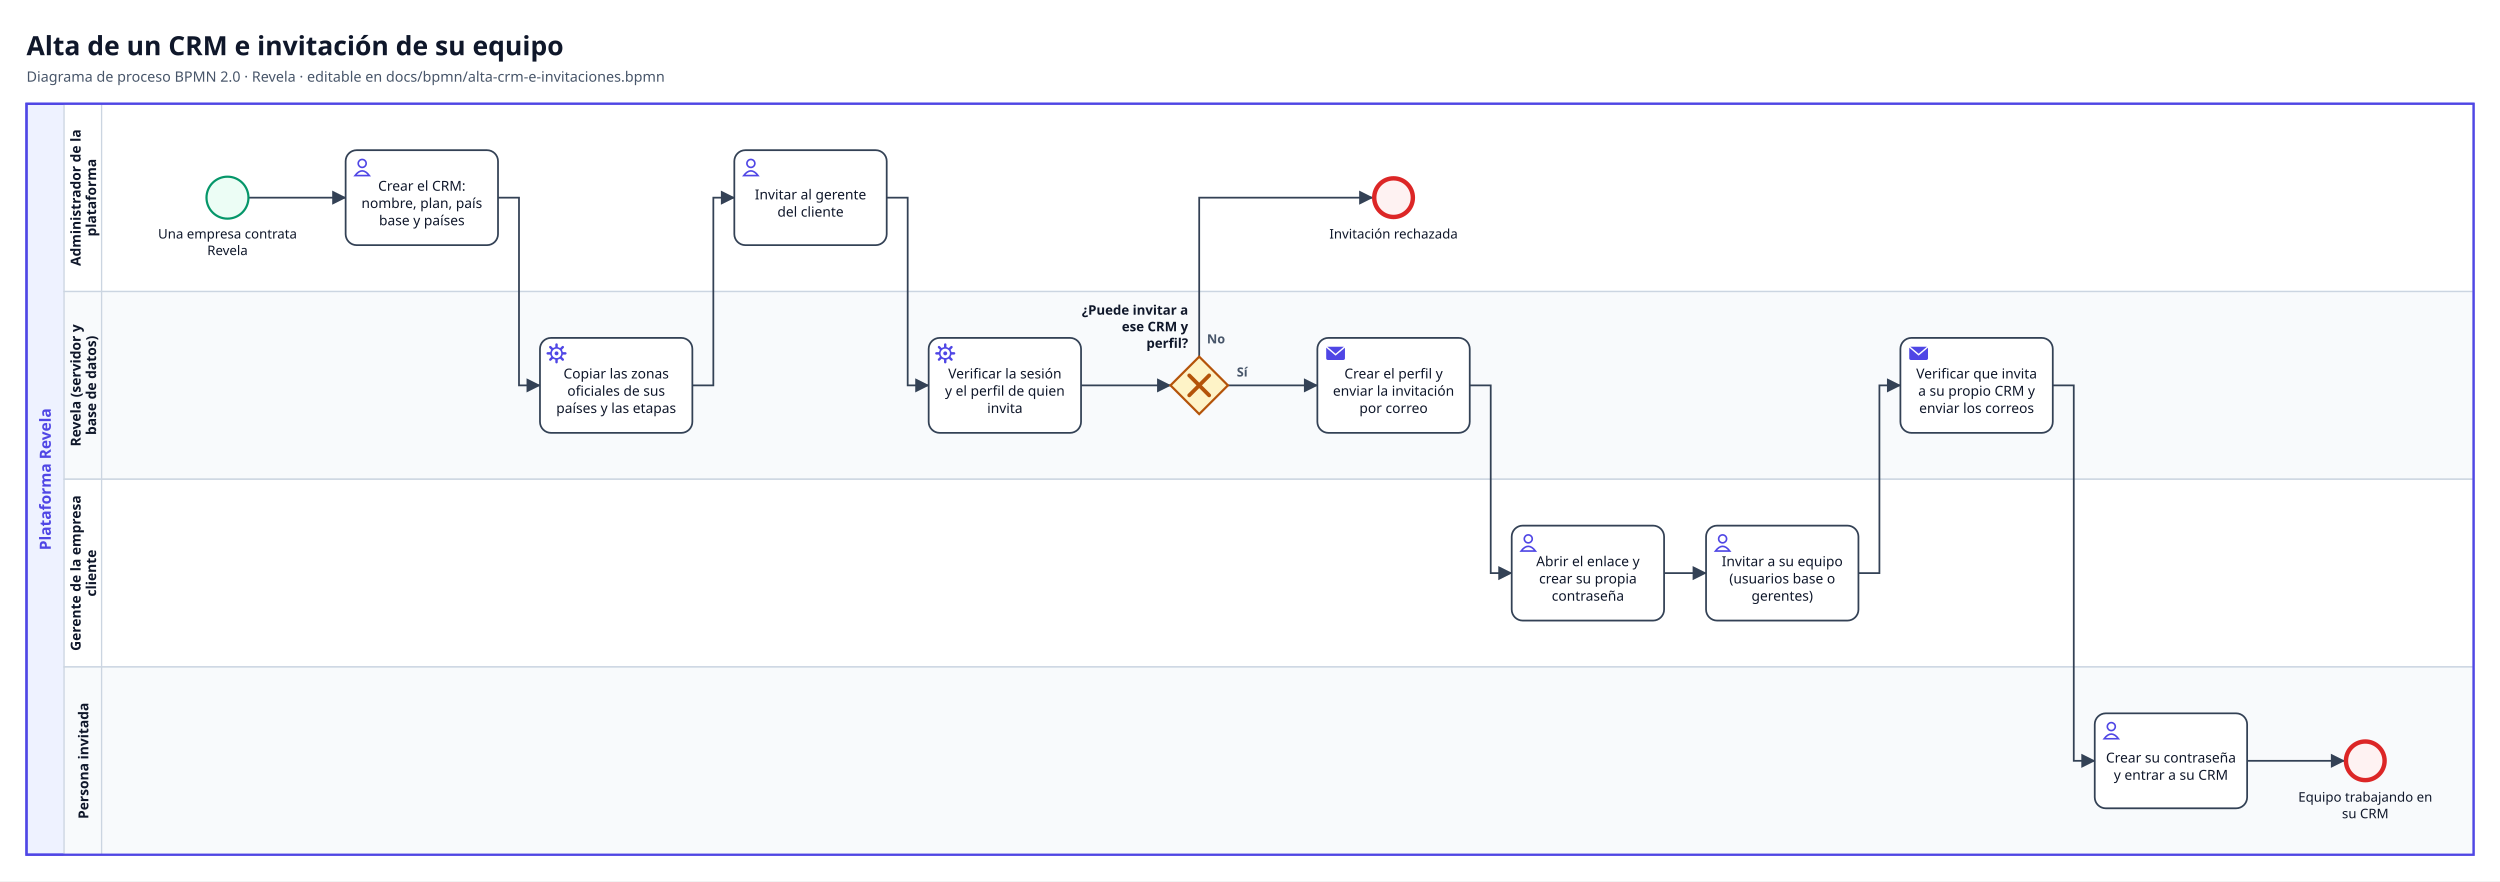
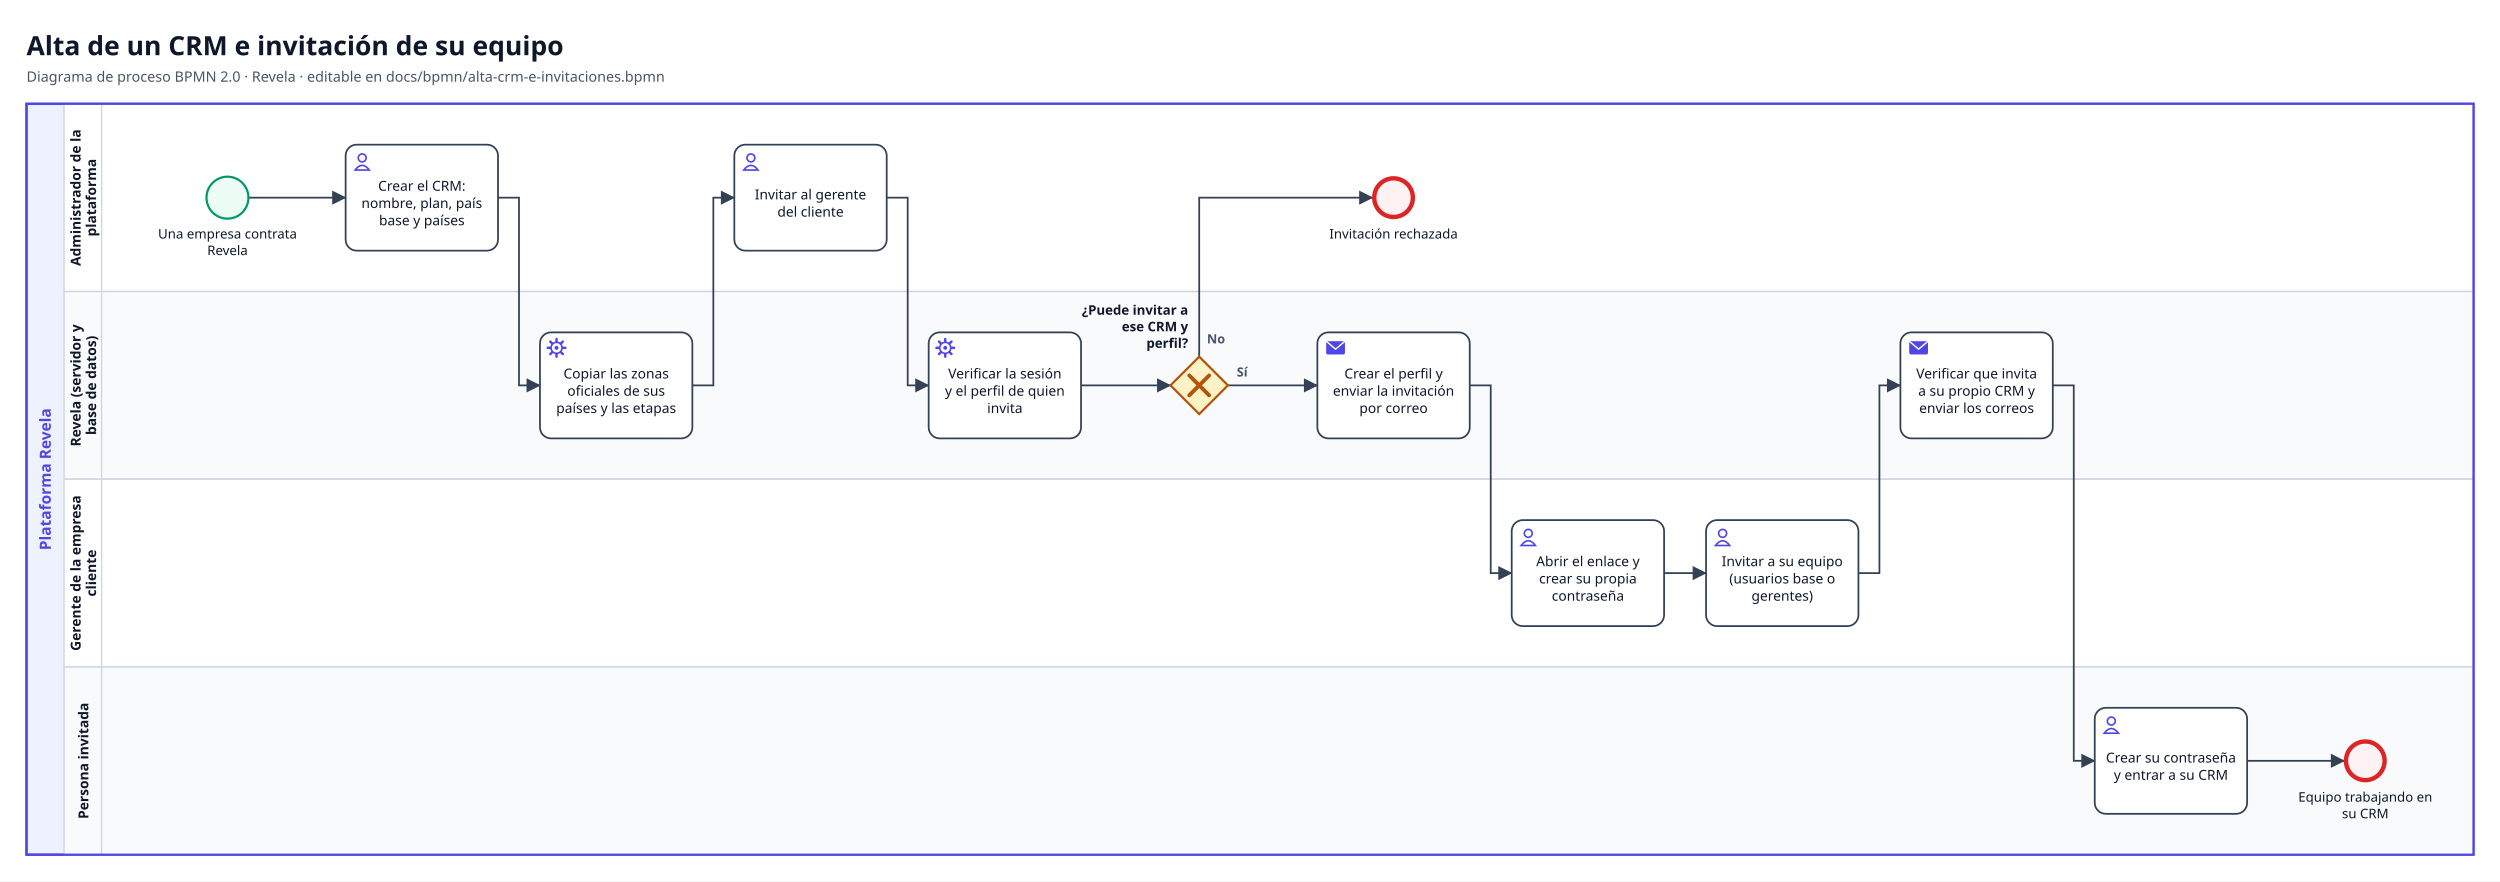
<svg xmlns="http://www.w3.org/2000/svg" width="2264" height="798" viewBox="0 0 2264 798">
  <defs>
    <marker id="flecha" viewBox="0 0 10 10" refX="9.5" refY="5" markerWidth="8" markerHeight="8" orient="auto-start-reverse">
      <path d="M 0 0 L 10 5 L 0 10 z" fill="#334155" />
    </marker>
  </defs>
  <rect width="100%" height="100%" fill="#FFFFFF" />
  <text x="24" y="50" font-size="24" font-weight="700" fill="#0F172A" text-anchor="start" font-family="'Segoe UI', system-ui, sans-serif">Alta de un CRM e invitación de su equipo</text>
  <text x="24" y="74" font-size="13" font-weight="400" fill="#475569" text-anchor="start" font-family="'Segoe UI', system-ui, sans-serif">Diagrama de proceso BPMN 2.0 · Revela · editable en docs/bpmn/alta-crm-e-invitaciones.bpmn</text>
  <rect x="24" y="94" width="2216" height="680" fill="#EEF2FF" stroke="#4F46E5" stroke-width="2" />
  <text x="46" y="434" font-size="14" font-weight="700" fill="#4F46E5" text-anchor="middle" font-family="'Segoe UI', system-ui, sans-serif" transform="rotate(-90 46 434)">Plataforma Revela</text>
  <rect x="58" y="94" width="2182" height="170" fill="#FFFFFF" stroke="#CBD5E1" stroke-width="1.2" />
  <line x1="92" y1="94" x2="92" y2="264" stroke="#CBD5E1" stroke-width="1.2" />
  <text x="73" y="179" font-size="12.5" font-weight="600" fill="#0F172A" text-anchor="middle" font-family="'Segoe UI', system-ui, sans-serif" transform="rotate(-90 73 179)">Administrador de la</text>
  <text x="87" y="179" font-size="12.5" font-weight="600" fill="#0F172A" text-anchor="middle" font-family="'Segoe UI', system-ui, sans-serif" transform="rotate(-90 87 179)">plataforma</text>
  <rect x="58" y="264" width="2182" height="170" fill="#F8FAFC" stroke="#CBD5E1" stroke-width="1.2" />
  <line x1="92" y1="264" x2="92" y2="434" stroke="#CBD5E1" stroke-width="1.2" />
  <text x="73" y="349" font-size="12.5" font-weight="600" fill="#0F172A" text-anchor="middle" font-family="'Segoe UI', system-ui, sans-serif" transform="rotate(-90 73 349)">Revela (servidor y</text>
  <text x="87" y="349" font-size="12.5" font-weight="600" fill="#0F172A" text-anchor="middle" font-family="'Segoe UI', system-ui, sans-serif" transform="rotate(-90 87 349)">base de datos)</text>
  <rect x="58" y="434" width="2182" height="170" fill="#FFFFFF" stroke="#CBD5E1" stroke-width="1.2" />
  <line x1="92" y1="434" x2="92" y2="604" stroke="#CBD5E1" stroke-width="1.2" />
  <text x="73" y="519" font-size="12.5" font-weight="600" fill="#0F172A" text-anchor="middle" font-family="'Segoe UI', system-ui, sans-serif" transform="rotate(-90 73 519)">Gerente de la empresa</text>
  <text x="87" y="519" font-size="12.5" font-weight="600" fill="#0F172A" text-anchor="middle" font-family="'Segoe UI', system-ui, sans-serif" transform="rotate(-90 87 519)">cliente</text>
  <rect x="58" y="604" width="2182" height="170" fill="#F8FAFC" stroke="#CBD5E1" stroke-width="1.2" />
  <line x1="92" y1="604" x2="92" y2="774" stroke="#CBD5E1" stroke-width="1.2" />
  <text x="80" y="689" font-size="12.5" font-weight="600" fill="#0F172A" text-anchor="middle" font-family="'Segoe UI', system-ui, sans-serif" transform="rotate(-90 80 689)">Persona invitada</text>
  <rect x="24" y="94" width="2216" height="680" fill="none" stroke="#4F46E5" stroke-width="2" />
  <path d="M 225 179 L 313 179" fill="none" stroke="#334155" stroke-width="1.6" marker-end="url(#flecha)" />
  <path d="M 451 179 L 470 179 L 470 349 L 489 349" fill="none" stroke="#334155" stroke-width="1.6" marker-end="url(#flecha)" />
  <path d="M 627 349 L 646 349 L 646 179 L 665 179" fill="none" stroke="#334155" stroke-width="1.6" marker-end="url(#flecha)" />
  <path d="M 803 179 L 822 179 L 822 349 L 841 349" fill="none" stroke="#334155" stroke-width="1.6" marker-end="url(#flecha)" />
  <path d="M 979 349 L 1060 349" fill="none" stroke="#334155" stroke-width="1.6" marker-end="url(#flecha)" />
  <path d="M 1086 323 L 1086 179 L 1243 179" fill="none" stroke="#334155" stroke-width="1.6" marker-end="url(#flecha)" />
  <text x="1093" y="311" font-size="11.5" font-weight="600" fill="#475569" text-anchor="start" font-family="'Segoe UI', system-ui, sans-serif">No</text>
  <path d="M 1112 349 L 1193 349" fill="none" stroke="#334155" stroke-width="1.6" marker-end="url(#flecha)" />
  <text x="1120" y="341" font-size="11.5" font-weight="600" fill="#475569" text-anchor="start" font-family="'Segoe UI', system-ui, sans-serif">Sí</text>
  <path d="M 1331 349 L 1350 349 L 1350 519 L 1369 519" fill="none" stroke="#334155" stroke-width="1.6" marker-end="url(#flecha)" />
  <path d="M 1507 519 L 1545 519" fill="none" stroke="#334155" stroke-width="1.6" marker-end="url(#flecha)" />
  <path d="M 1683 519 L 1702 519 L 1702 349 L 1721 349" fill="none" stroke="#334155" stroke-width="1.6" marker-end="url(#flecha)" />
  <path d="M 1859 349 L 1878 349 L 1878 689 L 1897 689" fill="none" stroke="#334155" stroke-width="1.6" marker-end="url(#flecha)" />
  <path d="M 2035 689 L 2123 689" fill="none" stroke="#334155" stroke-width="1.6" marker-end="url(#flecha)" />
  <circle cx="206" cy="179" r="19" fill="#ECFDF5" stroke="#059669" stroke-width="2" />
  <text x="206" y="216" font-size="12" font-weight="400" fill="#0F172A" text-anchor="middle" font-family="'Segoe UI', system-ui, sans-serif">Una empresa contrata</text>
  <text x="206" y="231" font-size="12" font-weight="400" fill="#0F172A" text-anchor="middle" font-family="'Segoe UI', system-ui, sans-serif">Revela</text>
-   <rect x="313" y="136" width="138" height="86" rx="10" fill="#FFFFFF" stroke="#334155" stroke-width="1.6" />
-   <circle cx="328" cy="148" r="3.6" fill="none" stroke="#4F46E5" stroke-width="1.5" />
-   <path d="M 321.5 159 Q 328 150.5 334.5 159 Z" fill="none" stroke="#4F46E5" stroke-width="1.5" />
+   <rect x="313" y="131" width="138" height="96" rx="10" fill="#FFFFFF" stroke="#334155" stroke-width="1.6" />
+   <circle cx="328" cy="143" r="3.6" fill="none" stroke="#4F46E5" stroke-width="1.5" />
+   <path d="M 321.5 154 Q 328 145.5 334.5 154 Z" fill="none" stroke="#4F46E5" stroke-width="1.5" />
  <text x="382" y="172.75" font-size="12.5" font-weight="400" fill="#0F172A" text-anchor="middle" font-family="'Segoe UI', system-ui, sans-serif">Crear el CRM:</text>
  <text x="382" y="188.375" font-size="12.5" font-weight="400" fill="#0F172A" text-anchor="middle" font-family="'Segoe UI', system-ui, sans-serif">nombre, plan, país</text>
  <text x="382" y="204" font-size="12.5" font-weight="400" fill="#0F172A" text-anchor="middle" font-family="'Segoe UI', system-ui, sans-serif">base y países</text>
-   <rect x="489" y="306" width="138" height="86" rx="10" fill="#FFFFFF" stroke="#334155" stroke-width="1.6" />
-   <line x1="509" y1="320" x2="512" y2="320" stroke="#4F46E5" stroke-width="2.2" stroke-linecap="round" />
-   <line x1="507.536" y1="323.536" x2="509.657" y2="325.657" stroke="#4F46E5" stroke-width="2.2" stroke-linecap="round" />
-   <line x1="504" y1="325" x2="504" y2="328" stroke="#4F46E5" stroke-width="2.2" stroke-linecap="round" />
-   <line x1="500.464" y1="323.536" x2="498.343" y2="325.657" stroke="#4F46E5" stroke-width="2.2" stroke-linecap="round" />
-   <line x1="499" y1="320" x2="496" y2="320" stroke="#4F46E5" stroke-width="2.2" stroke-linecap="round" />
-   <line x1="500.464" y1="316.464" x2="498.343" y2="314.343" stroke="#4F46E5" stroke-width="2.2" stroke-linecap="round" />
-   <line x1="504" y1="315" x2="504" y2="312" stroke="#4F46E5" stroke-width="2.2" stroke-linecap="round" />
-   <line x1="507.536" y1="316.464" x2="509.657" y2="314.343" stroke="#4F46E5" stroke-width="2.2" stroke-linecap="round" />
-   <circle cx="504" cy="320" r="5" fill="#FFFFFF" stroke="#4F46E5" stroke-width="1.5" />
-   <circle cx="504" cy="320" r="1.8" fill="#4F46E5" />
+   <rect x="489" y="301" width="138" height="96" rx="10" fill="#FFFFFF" stroke="#334155" stroke-width="1.6" />
+   <line x1="509" y1="315" x2="512" y2="315" stroke="#4F46E5" stroke-width="2.2" stroke-linecap="round" />
+   <line x1="507.536" y1="318.536" x2="509.657" y2="320.657" stroke="#4F46E5" stroke-width="2.2" stroke-linecap="round" />
+   <line x1="504" y1="320" x2="504" y2="323" stroke="#4F46E5" stroke-width="2.2" stroke-linecap="round" />
+   <line x1="500.464" y1="318.536" x2="498.343" y2="320.657" stroke="#4F46E5" stroke-width="2.2" stroke-linecap="round" />
+   <line x1="499" y1="315" x2="496" y2="315" stroke="#4F46E5" stroke-width="2.2" stroke-linecap="round" />
+   <line x1="500.464" y1="311.464" x2="498.343" y2="309.343" stroke="#4F46E5" stroke-width="2.2" stroke-linecap="round" />
+   <line x1="504" y1="310" x2="504" y2="307" stroke="#4F46E5" stroke-width="2.2" stroke-linecap="round" />
+   <line x1="507.536" y1="311.464" x2="509.657" y2="309.343" stroke="#4F46E5" stroke-width="2.2" stroke-linecap="round" />
+   <circle cx="504" cy="315" r="5" fill="#FFFFFF" stroke="#4F46E5" stroke-width="1.5" />
+   <circle cx="504" cy="315" r="1.8" fill="#4F46E5" />
  <text x="558" y="342.75" font-size="12.5" font-weight="400" fill="#0F172A" text-anchor="middle" font-family="'Segoe UI', system-ui, sans-serif">Copiar las zonas</text>
  <text x="558" y="358.375" font-size="12.5" font-weight="400" fill="#0F172A" text-anchor="middle" font-family="'Segoe UI', system-ui, sans-serif">oficiales de sus</text>
  <text x="558" y="374" font-size="12.5" font-weight="400" fill="#0F172A" text-anchor="middle" font-family="'Segoe UI', system-ui, sans-serif">países y las etapas</text>
-   <rect x="665" y="136" width="138" height="86" rx="10" fill="#FFFFFF" stroke="#334155" stroke-width="1.6" />
-   <circle cx="680" cy="148" r="3.6" fill="none" stroke="#4F46E5" stroke-width="1.5" />
-   <path d="M 673.5 159 Q 680 150.5 686.5 159 Z" fill="none" stroke="#4F46E5" stroke-width="1.5" />
+   <rect x="665" y="131" width="138" height="96" rx="10" fill="#FFFFFF" stroke="#334155" stroke-width="1.6" />
+   <circle cx="680" cy="143" r="3.6" fill="none" stroke="#4F46E5" stroke-width="1.5" />
+   <path d="M 673.5 154 Q 680 145.5 686.5 154 Z" fill="none" stroke="#4F46E5" stroke-width="1.5" />
  <text x="734" y="180.562" font-size="12.5" font-weight="400" fill="#0F172A" text-anchor="middle" font-family="'Segoe UI', system-ui, sans-serif">Invitar al gerente</text>
  <text x="734" y="196.188" font-size="12.5" font-weight="400" fill="#0F172A" text-anchor="middle" font-family="'Segoe UI', system-ui, sans-serif">del cliente</text>
-   <rect x="841" y="306" width="138" height="86" rx="10" fill="#FFFFFF" stroke="#334155" stroke-width="1.6" />
-   <line x1="861" y1="320" x2="864" y2="320" stroke="#4F46E5" stroke-width="2.2" stroke-linecap="round" />
-   <line x1="859.536" y1="323.536" x2="861.657" y2="325.657" stroke="#4F46E5" stroke-width="2.2" stroke-linecap="round" />
-   <line x1="856" y1="325" x2="856" y2="328" stroke="#4F46E5" stroke-width="2.2" stroke-linecap="round" />
-   <line x1="852.464" y1="323.536" x2="850.343" y2="325.657" stroke="#4F46E5" stroke-width="2.2" stroke-linecap="round" />
-   <line x1="851" y1="320" x2="848" y2="320" stroke="#4F46E5" stroke-width="2.2" stroke-linecap="round" />
-   <line x1="852.464" y1="316.464" x2="850.343" y2="314.343" stroke="#4F46E5" stroke-width="2.2" stroke-linecap="round" />
-   <line x1="856" y1="315" x2="856" y2="312" stroke="#4F46E5" stroke-width="2.2" stroke-linecap="round" />
-   <line x1="859.536" y1="316.464" x2="861.657" y2="314.343" stroke="#4F46E5" stroke-width="2.2" stroke-linecap="round" />
-   <circle cx="856" cy="320" r="5" fill="#FFFFFF" stroke="#4F46E5" stroke-width="1.5" />
-   <circle cx="856" cy="320" r="1.8" fill="#4F46E5" />
+   <rect x="841" y="301" width="138" height="96" rx="10" fill="#FFFFFF" stroke="#334155" stroke-width="1.6" />
+   <line x1="861" y1="315" x2="864" y2="315" stroke="#4F46E5" stroke-width="2.2" stroke-linecap="round" />
+   <line x1="859.536" y1="318.536" x2="861.657" y2="320.657" stroke="#4F46E5" stroke-width="2.2" stroke-linecap="round" />
+   <line x1="856" y1="320" x2="856" y2="323" stroke="#4F46E5" stroke-width="2.2" stroke-linecap="round" />
+   <line x1="852.464" y1="318.536" x2="850.343" y2="320.657" stroke="#4F46E5" stroke-width="2.2" stroke-linecap="round" />
+   <line x1="851" y1="315" x2="848" y2="315" stroke="#4F46E5" stroke-width="2.2" stroke-linecap="round" />
+   <line x1="852.464" y1="311.464" x2="850.343" y2="309.343" stroke="#4F46E5" stroke-width="2.2" stroke-linecap="round" />
+   <line x1="856" y1="310" x2="856" y2="307" stroke="#4F46E5" stroke-width="2.2" stroke-linecap="round" />
+   <line x1="859.536" y1="311.464" x2="861.657" y2="309.343" stroke="#4F46E5" stroke-width="2.2" stroke-linecap="round" />
+   <circle cx="856" cy="315" r="5" fill="#FFFFFF" stroke="#4F46E5" stroke-width="1.5" />
+   <circle cx="856" cy="315" r="1.8" fill="#4F46E5" />
  <text x="910" y="342.75" font-size="12.5" font-weight="400" fill="#0F172A" text-anchor="middle" font-family="'Segoe UI', system-ui, sans-serif">Verificar la sesión</text>
  <text x="910" y="358.375" font-size="12.5" font-weight="400" fill="#0F172A" text-anchor="middle" font-family="'Segoe UI', system-ui, sans-serif">y el perfil de quien</text>
  <text x="910" y="374" font-size="12.5" font-weight="400" fill="#0F172A" text-anchor="middle" font-family="'Segoe UI', system-ui, sans-serif">invita</text>
  <path d="M 1086 323 L 1112 349 L 1086 375 L 1060 349 Z" fill="#FEF3C7" stroke="#B45309" stroke-width="2" />
  <path d="M 1077 340 L 1095 358 M 1095 340 L 1077 358" stroke="#B45309" stroke-width="3.5" stroke-linecap="round" />
  <text x="1076" y="285" font-size="12" font-weight="600" fill="#0F172A" text-anchor="end" font-family="'Segoe UI', system-ui, sans-serif">¿Puede invitar a</text>
  <text x="1076" y="300" font-size="12" font-weight="600" fill="#0F172A" text-anchor="end" font-family="'Segoe UI', system-ui, sans-serif">ese CRM y</text>
  <text x="1076" y="315" font-size="12" font-weight="600" fill="#0F172A" text-anchor="end" font-family="'Segoe UI', system-ui, sans-serif">perfil?</text>
  <circle cx="1262" cy="179" r="17.5" fill="#FEF2F2" stroke="#DC2626" stroke-width="4" />
  <text x="1262" y="216" font-size="12" font-weight="400" fill="#0F172A" text-anchor="middle" font-family="'Segoe UI', system-ui, sans-serif">Invitación rechazada</text>
-   <rect x="1193" y="306" width="138" height="86" rx="10" fill="#FFFFFF" stroke="#334155" stroke-width="1.6" />
-   <rect x="1201" y="314" width="17" height="12" rx="1.5" fill="#4F46E5" />
-   <path d="M 1201 314 L 1209.5 321.2 L 1218 314" fill="none" stroke="#FFFFFF" stroke-width="1.3" />
+   <rect x="1193" y="301" width="138" height="96" rx="10" fill="#FFFFFF" stroke="#334155" stroke-width="1.6" />
+   <rect x="1201" y="309" width="17" height="12" rx="1.5" fill="#4F46E5" />
+   <path d="M 1201 309 L 1209.5 316.2 L 1218 309" fill="none" stroke="#FFFFFF" stroke-width="1.3" />
  <text x="1262" y="342.75" font-size="12.5" font-weight="400" fill="#0F172A" text-anchor="middle" font-family="'Segoe UI', system-ui, sans-serif">Crear el perfil y</text>
  <text x="1262" y="358.375" font-size="12.5" font-weight="400" fill="#0F172A" text-anchor="middle" font-family="'Segoe UI', system-ui, sans-serif">enviar la invitación</text>
  <text x="1262" y="374" font-size="12.5" font-weight="400" fill="#0F172A" text-anchor="middle" font-family="'Segoe UI', system-ui, sans-serif">por correo</text>
-   <rect x="1369" y="476" width="138" height="86" rx="10" fill="#FFFFFF" stroke="#334155" stroke-width="1.6" />
-   <circle cx="1384" cy="488" r="3.6" fill="none" stroke="#4F46E5" stroke-width="1.5" />
-   <path d="M 1377.5 499 Q 1384 490.5 1390.5 499 Z" fill="none" stroke="#4F46E5" stroke-width="1.5" />
+   <rect x="1369" y="471" width="138" height="96" rx="10" fill="#FFFFFF" stroke="#334155" stroke-width="1.6" />
+   <circle cx="1384" cy="483" r="3.6" fill="none" stroke="#4F46E5" stroke-width="1.5" />
+   <path d="M 1377.5 494 Q 1384 485.5 1390.5 494 Z" fill="none" stroke="#4F46E5" stroke-width="1.5" />
  <text x="1438" y="512.75" font-size="12.5" font-weight="400" fill="#0F172A" text-anchor="middle" font-family="'Segoe UI', system-ui, sans-serif">Abrir el enlace y</text>
  <text x="1438" y="528.375" font-size="12.5" font-weight="400" fill="#0F172A" text-anchor="middle" font-family="'Segoe UI', system-ui, sans-serif">crear su propia</text>
  <text x="1438" y="544" font-size="12.5" font-weight="400" fill="#0F172A" text-anchor="middle" font-family="'Segoe UI', system-ui, sans-serif">contraseña</text>
-   <rect x="1545" y="476" width="138" height="86" rx="10" fill="#FFFFFF" stroke="#334155" stroke-width="1.6" />
-   <circle cx="1560" cy="488" r="3.6" fill="none" stroke="#4F46E5" stroke-width="1.5" />
-   <path d="M 1553.5 499 Q 1560 490.5 1566.5 499 Z" fill="none" stroke="#4F46E5" stroke-width="1.5" />
+   <rect x="1545" y="471" width="138" height="96" rx="10" fill="#FFFFFF" stroke="#334155" stroke-width="1.6" />
+   <circle cx="1560" cy="483" r="3.6" fill="none" stroke="#4F46E5" stroke-width="1.5" />
+   <path d="M 1553.5 494 Q 1560 485.5 1566.5 494 Z" fill="none" stroke="#4F46E5" stroke-width="1.5" />
  <text x="1614" y="512.75" font-size="12.5" font-weight="400" fill="#0F172A" text-anchor="middle" font-family="'Segoe UI', system-ui, sans-serif">Invitar a su equipo</text>
  <text x="1614" y="528.375" font-size="12.5" font-weight="400" fill="#0F172A" text-anchor="middle" font-family="'Segoe UI', system-ui, sans-serif">(usuarios base o</text>
  <text x="1614" y="544" font-size="12.5" font-weight="400" fill="#0F172A" text-anchor="middle" font-family="'Segoe UI', system-ui, sans-serif">gerentes)</text>
-   <rect x="1721" y="306" width="138" height="86" rx="10" fill="#FFFFFF" stroke="#334155" stroke-width="1.6" />
-   <rect x="1729" y="314" width="17" height="12" rx="1.5" fill="#4F46E5" />
-   <path d="M 1729 314 L 1737.5 321.2 L 1746 314" fill="none" stroke="#FFFFFF" stroke-width="1.3" />
+   <rect x="1721" y="301" width="138" height="96" rx="10" fill="#FFFFFF" stroke="#334155" stroke-width="1.6" />
+   <rect x="1729" y="309" width="17" height="12" rx="1.5" fill="#4F46E5" />
+   <path d="M 1729 309 L 1737.5 316.2 L 1746 309" fill="none" stroke="#FFFFFF" stroke-width="1.3" />
  <text x="1790" y="342.75" font-size="12.5" font-weight="400" fill="#0F172A" text-anchor="middle" font-family="'Segoe UI', system-ui, sans-serif">Verificar que invita</text>
  <text x="1790" y="358.375" font-size="12.5" font-weight="400" fill="#0F172A" text-anchor="middle" font-family="'Segoe UI', system-ui, sans-serif">a su propio CRM y</text>
  <text x="1790" y="374" font-size="12.5" font-weight="400" fill="#0F172A" text-anchor="middle" font-family="'Segoe UI', system-ui, sans-serif">enviar los correos</text>
-   <rect x="1897" y="646" width="138" height="86" rx="10" fill="#FFFFFF" stroke="#334155" stroke-width="1.6" />
-   <circle cx="1912" cy="658" r="3.6" fill="none" stroke="#4F46E5" stroke-width="1.5" />
-   <path d="M 1905.5 669 Q 1912 660.5 1918.5 669 Z" fill="none" stroke="#4F46E5" stroke-width="1.5" />
+   <rect x="1897" y="641" width="138" height="96" rx="10" fill="#FFFFFF" stroke="#334155" stroke-width="1.6" />
+   <circle cx="1912" cy="653" r="3.6" fill="none" stroke="#4F46E5" stroke-width="1.5" />
+   <path d="M 1905.5 664 Q 1912 655.5 1918.5 664 Z" fill="none" stroke="#4F46E5" stroke-width="1.5" />
  <text x="1966" y="690.562" font-size="12.5" font-weight="400" fill="#0F172A" text-anchor="middle" font-family="'Segoe UI', system-ui, sans-serif">Crear su contraseña</text>
  <text x="1966" y="706.188" font-size="12.5" font-weight="400" fill="#0F172A" text-anchor="middle" font-family="'Segoe UI', system-ui, sans-serif">y entrar a su CRM</text>
  <circle cx="2142" cy="689" r="17.5" fill="#FEF2F2" stroke="#DC2626" stroke-width="4" />
  <text x="2142" y="726" font-size="12" font-weight="400" fill="#0F172A" text-anchor="middle" font-family="'Segoe UI', system-ui, sans-serif">Equipo trabajando en</text>
  <text x="2142" y="741" font-size="12" font-weight="400" fill="#0F172A" text-anchor="middle" font-family="'Segoe UI', system-ui, sans-serif">su CRM</text>
</svg>
